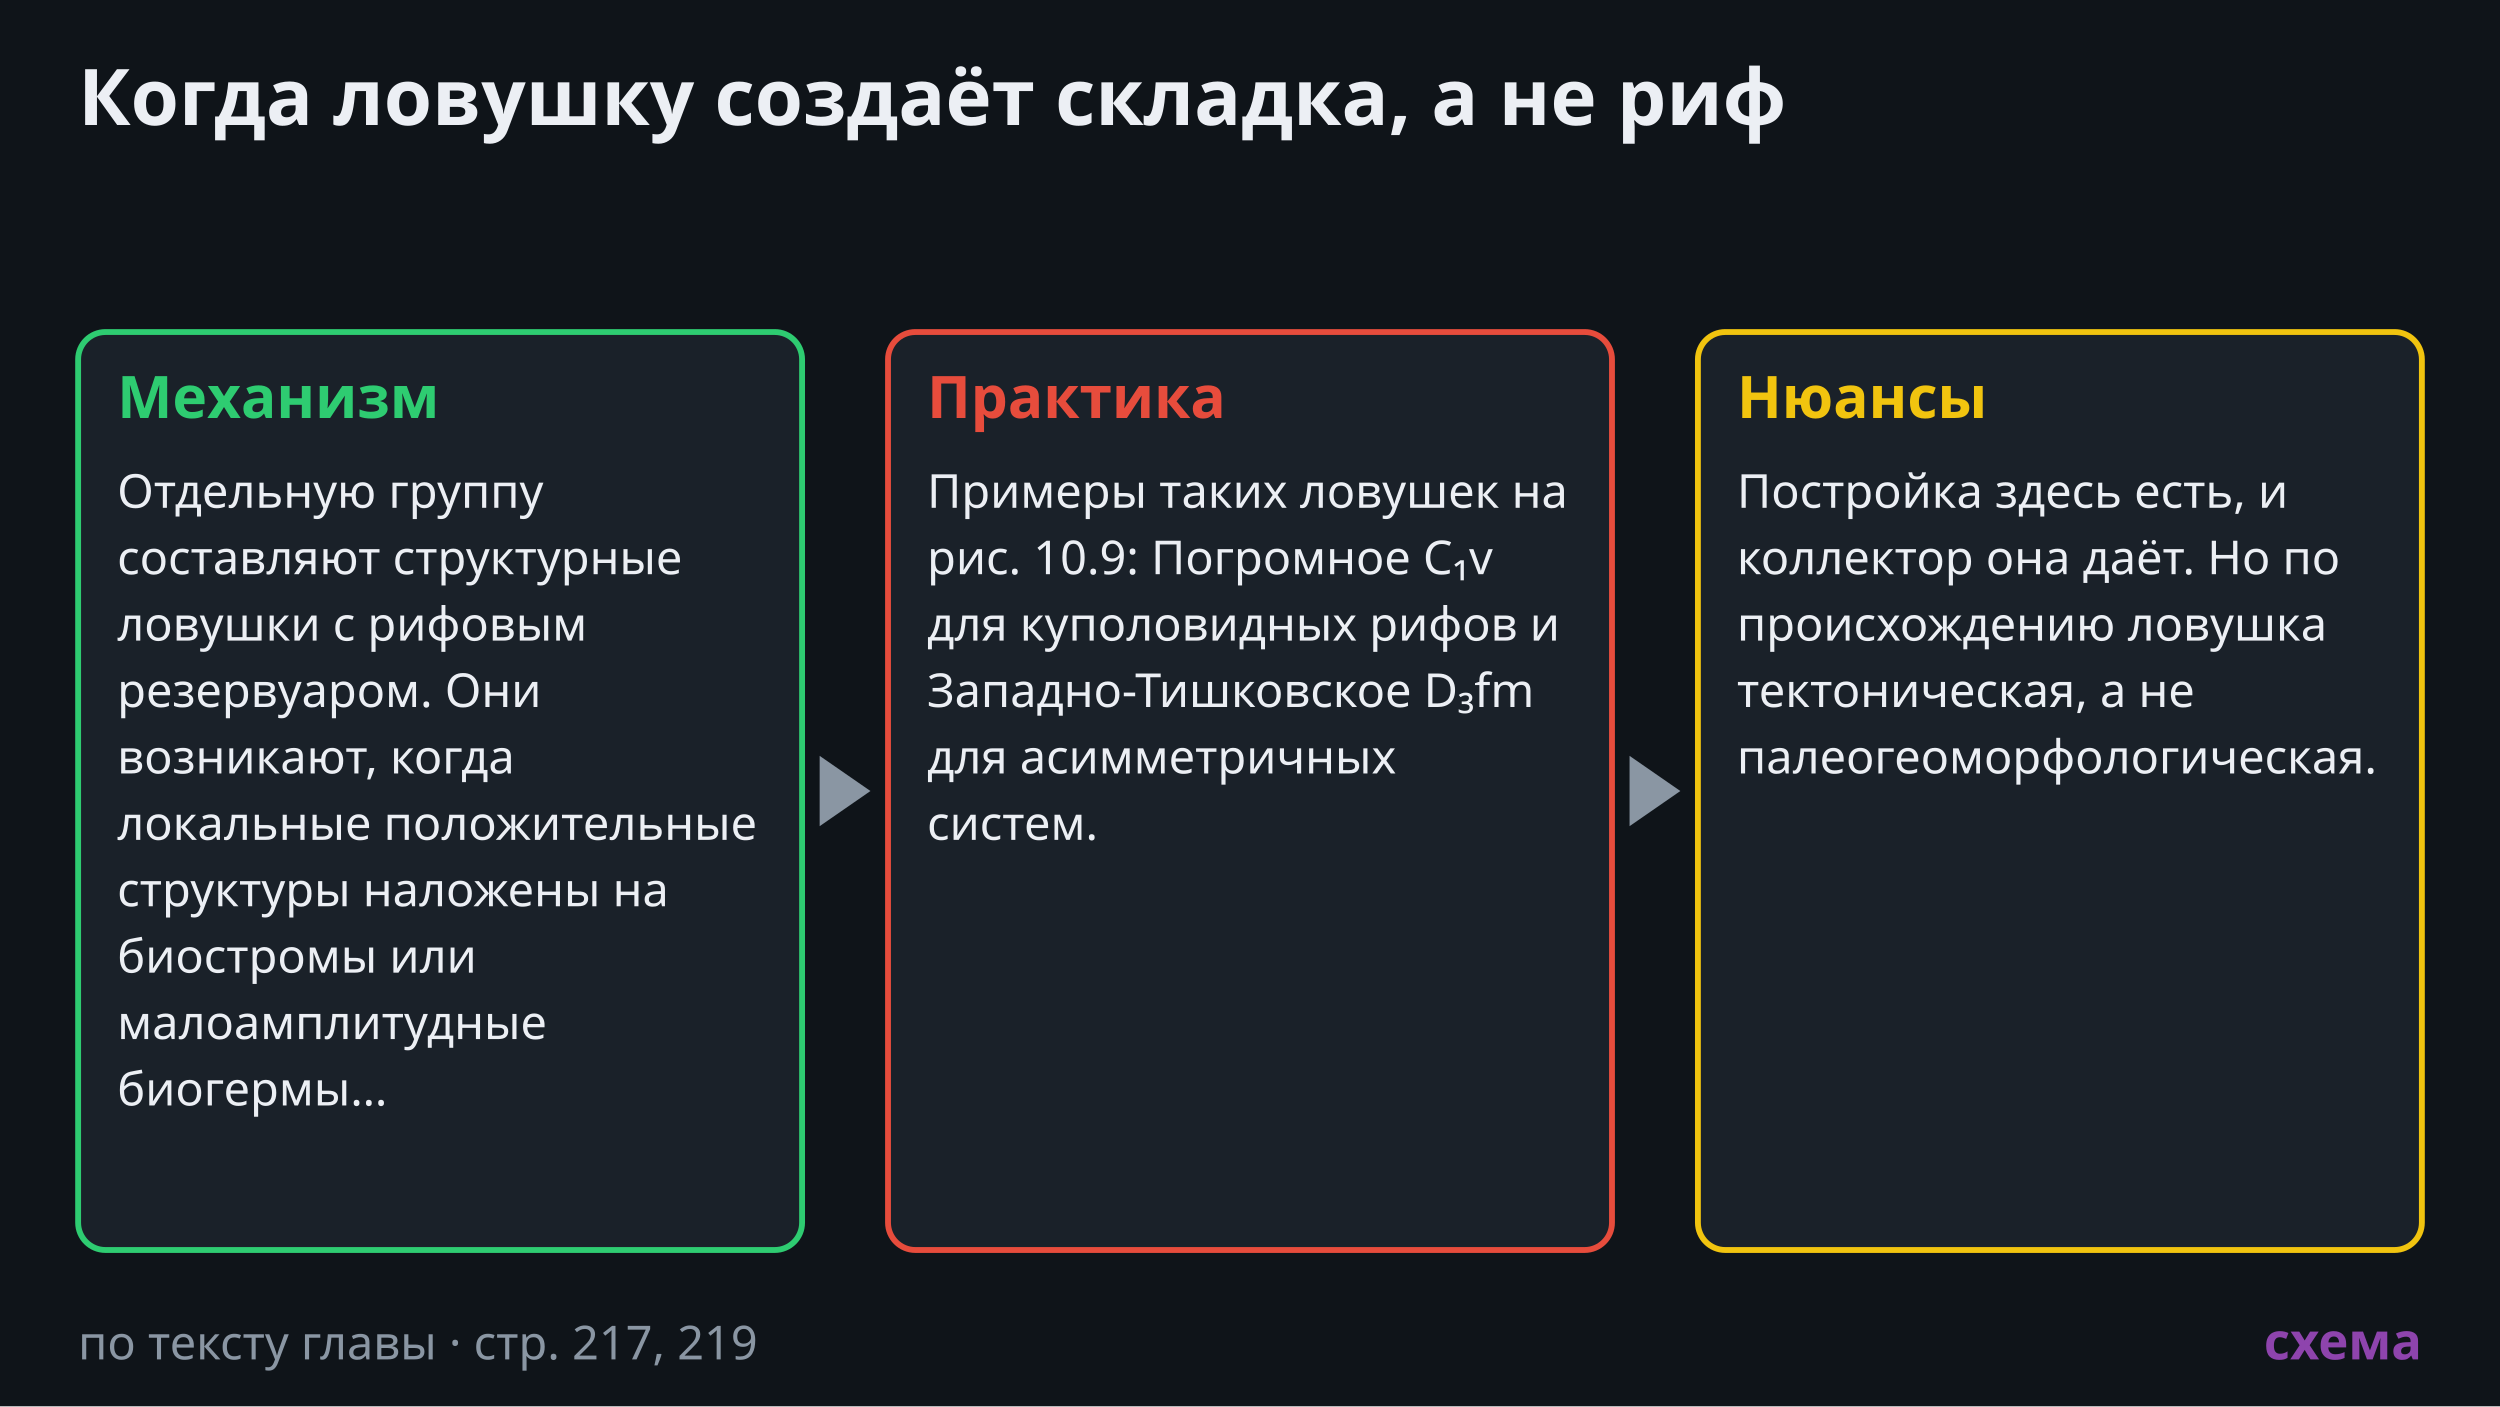
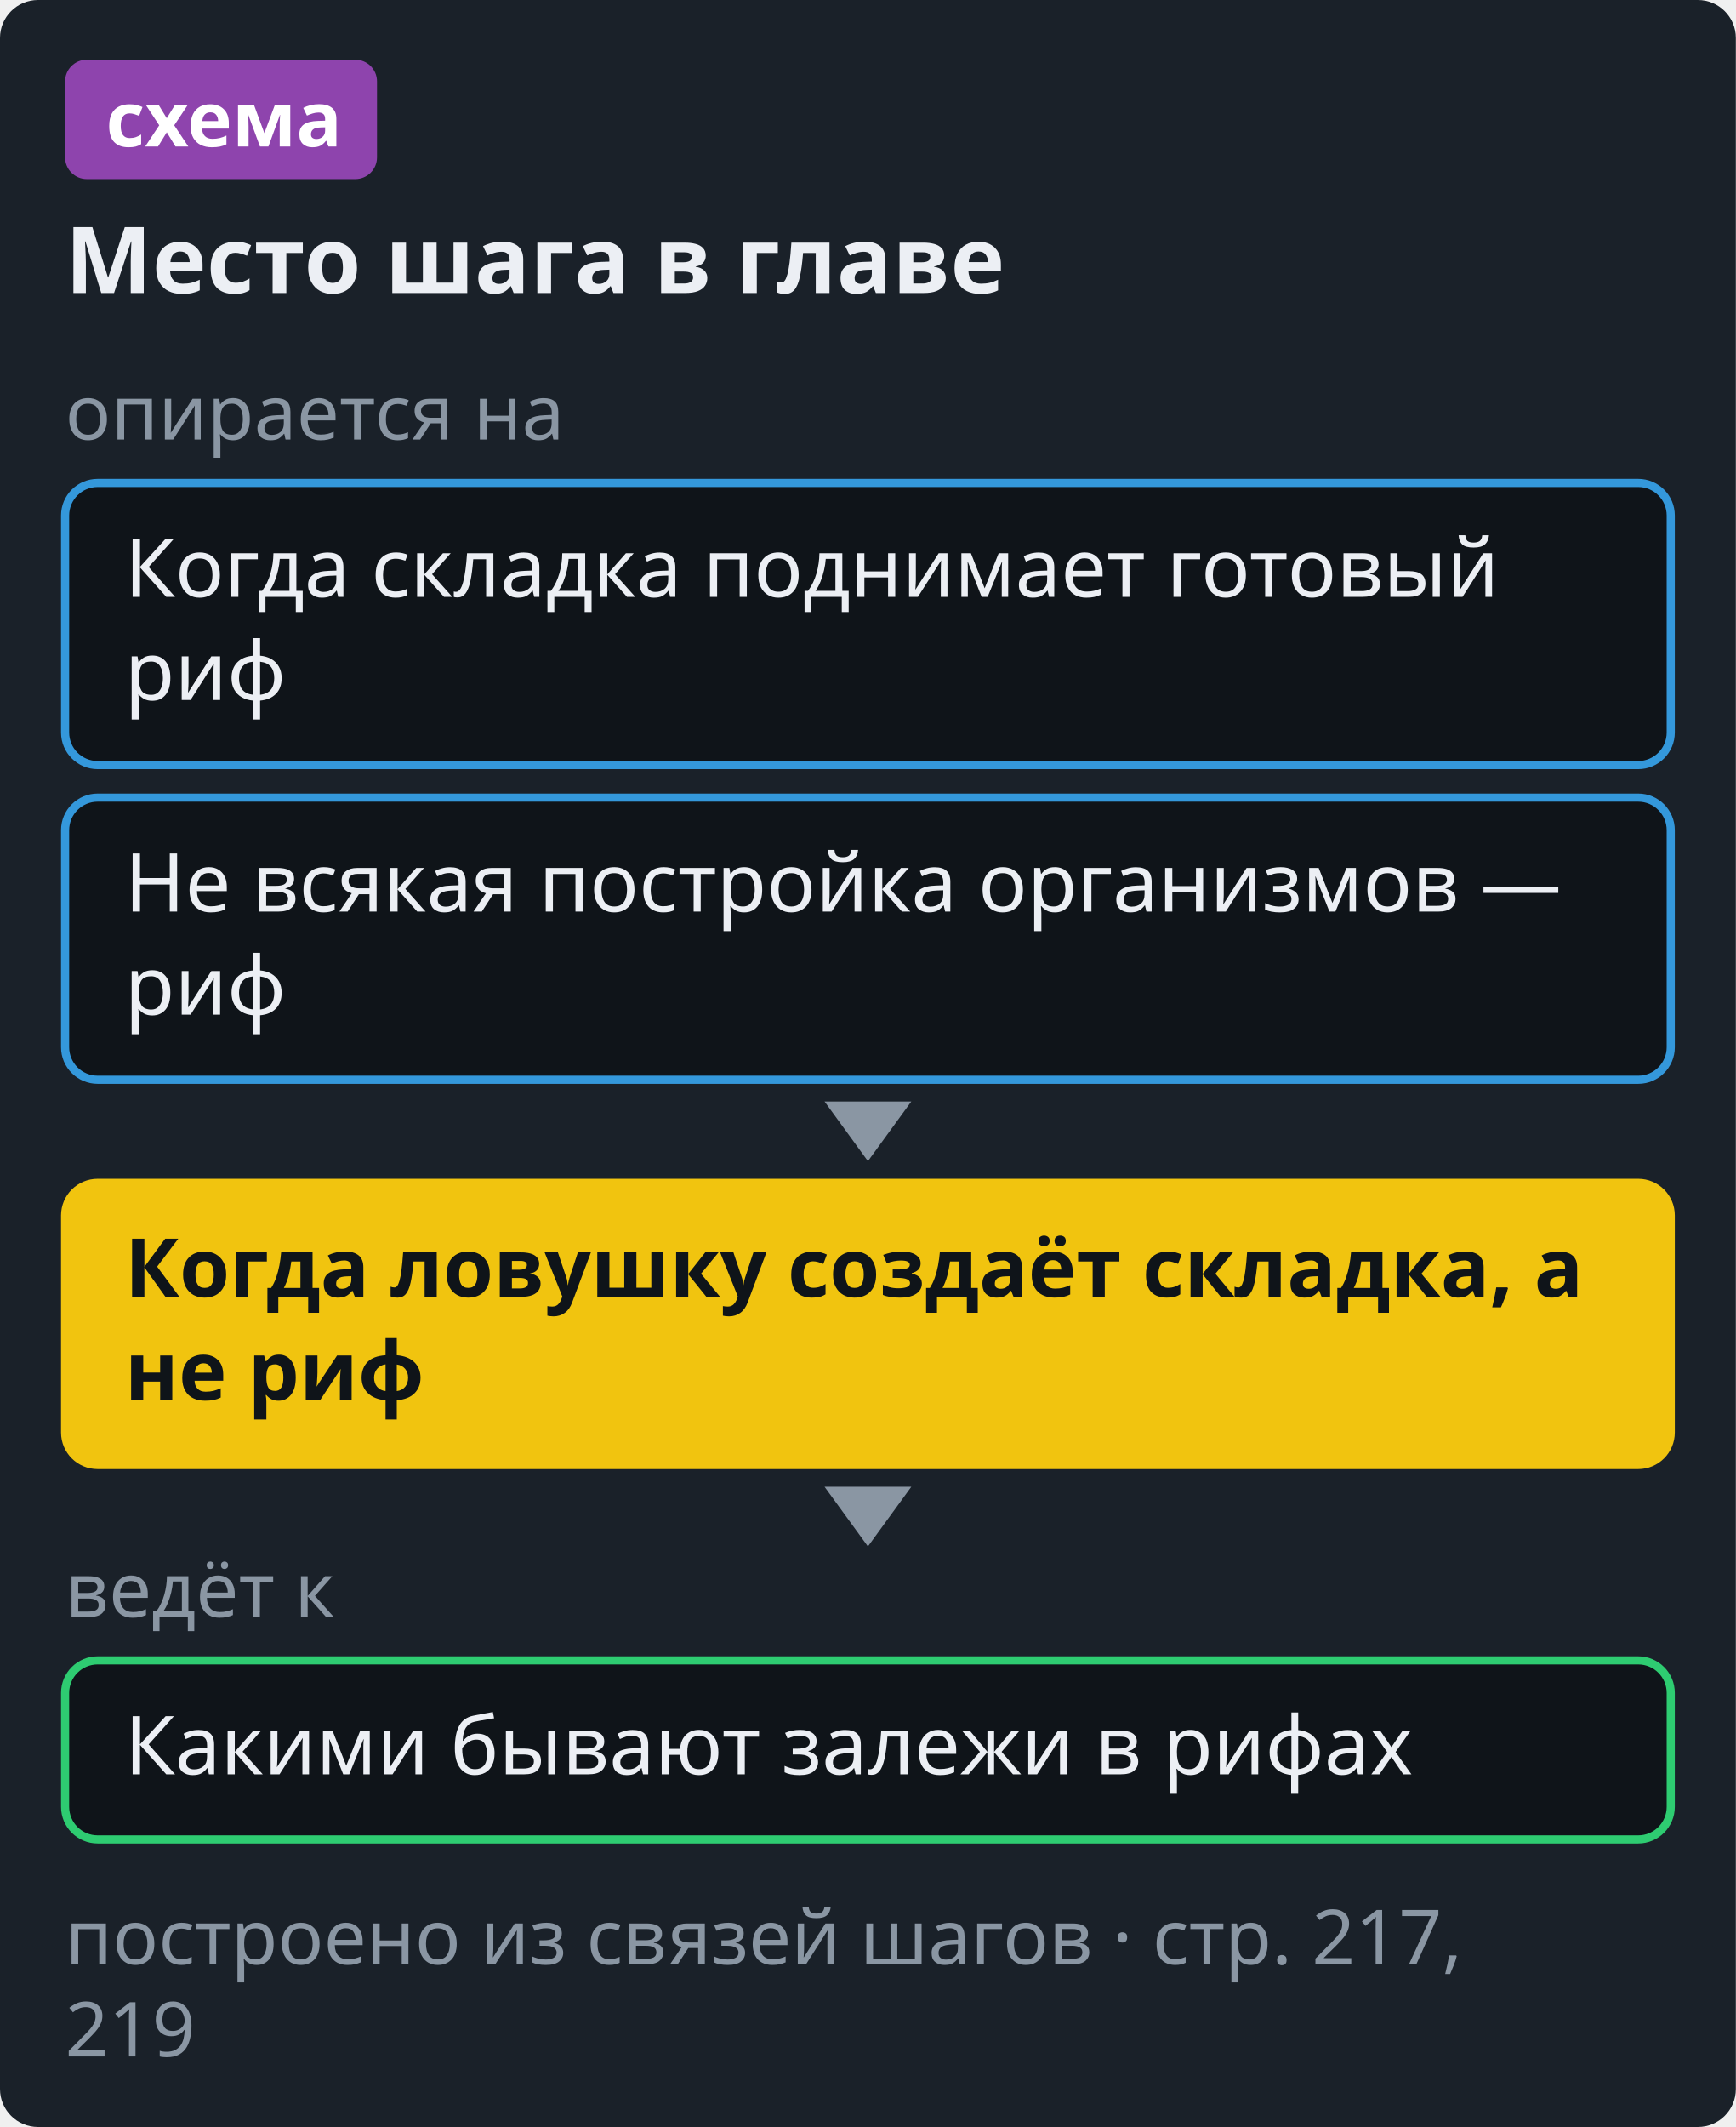
- <svg xmlns="http://www.w3.org/2000/svg" viewBox="0 0 1280 720" width="1280" height="720" style="max-width:100%;height:auto">
-   <rect width="1280" height="720" fill="#0F1419" />
-   <text x="40" y="64" font-family="Segoe UI" font-size="40" font-weight="700" fill="#ECEFF4">Когда ловушку создаёт складка, а не риф</text>
-   <text x="1240" y="696" text-anchor="end" font-family="Segoe UI" font-size="26" font-weight="700" fill="#8E44AD">схема</text>
-   <rect x="40.0" y="170" width="370.667" height="470" rx="14" fill="#1A2129" stroke="#2ECC71" stroke-width="3" />
-   <text x="60.0" y="214" font-family="Segoe UI" font-size="30" font-weight="700" fill="#2ECC71">Механизм</text>
-   <text x="60.0" y="260" font-family="Segoe UI" font-size="24" fill="#ECEFF4">Отдельную группу</text>
-   <text x="60.0" y="294" font-family="Segoe UI" font-size="24" fill="#ECEFF4">составляют структурные</text>
-   <text x="60.0" y="328" font-family="Segoe UI" font-size="24" fill="#ECEFF4">ловушки с рифовым</text>
-   <text x="60.0" y="362" font-family="Segoe UI" font-size="24" fill="#ECEFF4">резервуаром. Они</text>
-   <text x="60.0" y="396" font-family="Segoe UI" font-size="24" fill="#ECEFF4">возникают, когда</text>
-   <text x="60.0" y="430" font-family="Segoe UI" font-size="24" fill="#ECEFF4">локальные положительные</text>
-   <text x="60.0" y="464" font-family="Segoe UI" font-size="24" fill="#ECEFF4">структуры наложены на</text>
-   <text x="60.0" y="498" font-family="Segoe UI" font-size="24" fill="#ECEFF4">биостромы или</text>
-   <text x="60.0" y="532" font-family="Segoe UI" font-size="24" fill="#ECEFF4">малоамплитудные</text>
-   <text x="60.0" y="566" font-family="Segoe UI" font-size="24" fill="#ECEFF4">биогермы…</text>
-   <polygon points="419.667,387 445.667,405 419.667,423" fill="#8A96A3" />
-   <rect x="454.667" y="170" width="370.667" height="470" rx="14" fill="#1A2129" stroke="#E74C3C" stroke-width="3" />
-   <text x="474.667" y="214" font-family="Segoe UI" font-size="30" font-weight="700" fill="#E74C3C">Практика</text>
-   <text x="474.667" y="260" font-family="Segoe UI" font-size="24" fill="#ECEFF4">Примеры таких ловушек на</text>
-   <text x="474.667" y="294" font-family="Segoe UI" font-size="24" fill="#ECEFF4">рис. 10.9: Погромное C₁v</text>
-   <text x="474.667" y="328" font-family="Segoe UI" font-size="24" fill="#ECEFF4">для куполовидных рифов и</text>
-   <text x="474.667" y="362" font-family="Segoe UI" font-size="24" fill="#ECEFF4">Западно-Тишковское D₃fm</text>
-   <text x="474.667" y="396" font-family="Segoe UI" font-size="24" fill="#ECEFF4">для асимметричных</text>
-   <text x="474.667" y="430" font-family="Segoe UI" font-size="24" fill="#ECEFF4">систем.</text>
-   <polygon points="834.333,387 860.333,405 834.333,423" fill="#8A96A3" />
-   <rect x="869.333" y="170" width="370.667" height="470" rx="14" fill="#1A2129" stroke="#F1C40F" stroke-width="3" />
-   <text x="889.333" y="214" font-family="Segoe UI" font-size="30" font-weight="700" fill="#F1C40F">Нюансы</text>
-   <text x="889.333" y="260" font-family="Segoe UI" font-size="24" fill="#ECEFF4">Постройка здесь есть, и</text>
-   <text x="889.333" y="294" font-family="Segoe UI" font-size="24" fill="#ECEFF4">коллектор она даёт. Но по</text>
-   <text x="889.333" y="328" font-family="Segoe UI" font-size="24" fill="#ECEFF4">происхождению ловушка</text>
-   <text x="889.333" y="362" font-family="Segoe UI" font-size="24" fill="#ECEFF4">тектоническая, а не</text>
-   <text x="889.333" y="396" font-family="Segoe UI" font-size="24" fill="#ECEFF4">палеогеоморфологическая.</text>
-   <text x="40" y="696" font-family="Segoe UI" font-size="24" fill="#8A96A3">по тексту главы · стр. 217, 219</text>
+ <svg xmlns="http://www.w3.org/2000/svg" viewBox="0 0 640 784" width="640" height="784" style="max-width:100%;height:auto">
+   <rect width="640" height="784" rx="14" fill="#1A2129" />
+   <rect x="24" y="22" width="115" height="44" rx="8" fill="#8E44AD" />
+   <text x="39.0" y="54.0" font-family="Segoe UI,system-ui,sans-serif" font-size="28" font-weight="600" fill="#FFFFFF" text-anchor="start">схема</text>
+   <text x="24.0" y="108.0" font-family="Segoe UI,system-ui,sans-serif" font-size="34" font-weight="700" fill="#ECEFF4" text-anchor="start">Место шага в главе</text>
+   <text x="24.0" y="162.0" font-family="Segoe UI,system-ui,sans-serif" font-size="28" font-weight="400" fill="#8A96A3" text-anchor="start">опирается на</text>
+   <rect x="24" y="178" width="592" height="104" rx="12" fill="#0F1419" stroke="#3498DB" stroke-width="3" />
+   <text x="46.0" y="220.0" font-family="Segoe UI,system-ui,sans-serif" font-size="30" font-weight="400" fill="#ECEFF4" text-anchor="start">Когда складка поднимает готовый</text>
+   <text x="46.0" y="258.0" font-family="Segoe UI,system-ui,sans-serif" font-size="30" font-weight="400" fill="#ECEFF4" text-anchor="start">риф</text>
+   <rect x="24" y="294" width="592" height="104" rx="12" fill="#0F1419" stroke="#3498DB" stroke-width="3" />
+   <text x="46.0" y="336.0" font-family="Segoe UI,system-ui,sans-serif" font-size="30" font-weight="400" fill="#ECEFF4" text-anchor="start">Не всякая постройка организмов —</text>
+   <text x="46.0" y="374.0" font-family="Segoe UI,system-ui,sans-serif" font-size="30" font-weight="400" fill="#ECEFF4" text-anchor="start">риф</text>
+   <polygon points="304.0,406 336.0,406 320.0,428" fill="#8A96A3" />
+   <rect x="24" y="436" width="592" height="104" rx="12" fill="#F1C40F" stroke="#F1C40F" stroke-width="3" />
+   <text x="46.0" y="478.0" font-family="Segoe UI,system-ui,sans-serif" font-size="30" font-weight="700" fill="#0F1419" text-anchor="start">Когда ловушку создаёт складка, а</text>
+   <text x="46.0" y="516.0" font-family="Segoe UI,system-ui,sans-serif" font-size="30" font-weight="700" fill="#0F1419" text-anchor="start">не риф</text>
+   <polygon points="304.0,548 336.0,548 320.0,570" fill="#8A96A3" />
+   <text x="24.0" y="596.0" font-family="Segoe UI,system-ui,sans-serif" font-size="28" font-weight="400" fill="#8A96A3" text-anchor="start">ведёт к</text>
+   <rect x="24" y="612" width="592" height="66" rx="12" fill="#0F1419" stroke="#2ECC71" stroke-width="3" />
+   <text x="46.0" y="654.0" font-family="Segoe UI,system-ui,sans-serif" font-size="30" font-weight="400" fill="#ECEFF4" text-anchor="start">Какими бывают залежи в рифах</text>
+   <text x="24.0" y="724.0" font-family="Segoe UI,system-ui,sans-serif" font-size="28" font-weight="400" fill="#8A96A3" text-anchor="start">построено из связей шагов · стр. 217,</text>
+   <text x="24.0" y="758.0" font-family="Segoe UI,system-ui,sans-serif" font-size="28" font-weight="400" fill="#8A96A3" text-anchor="start">219</text>
</svg>
